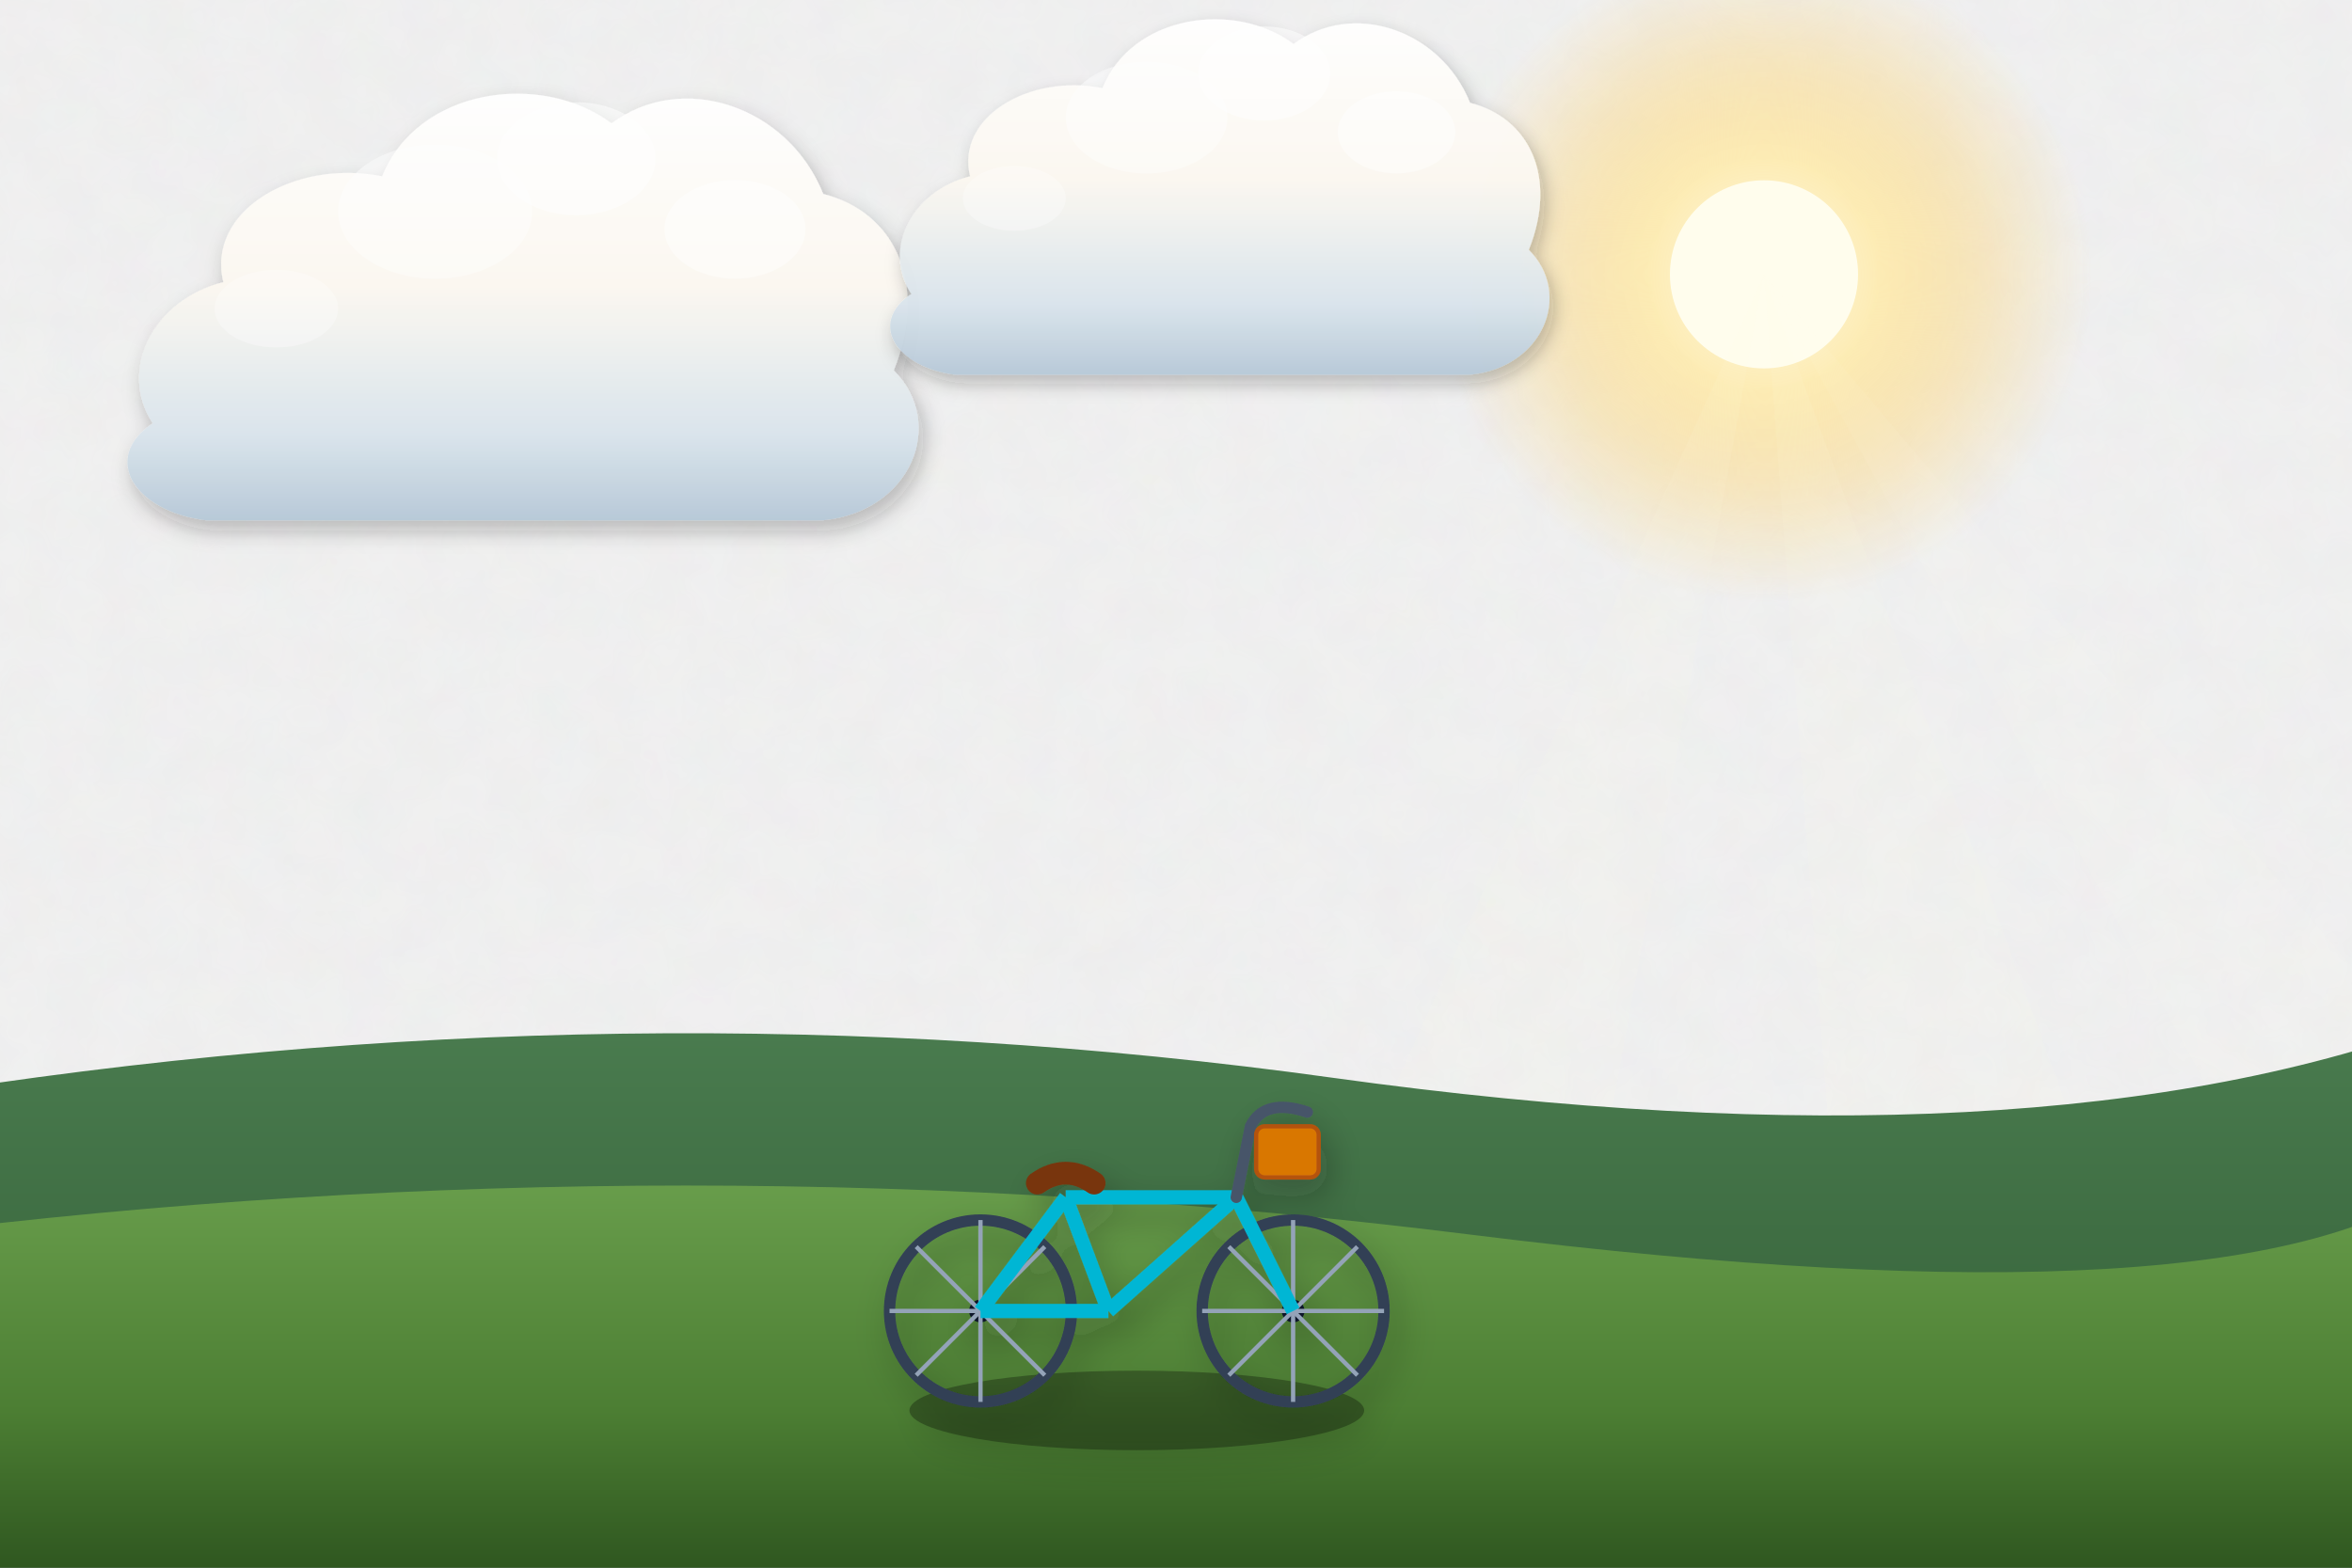
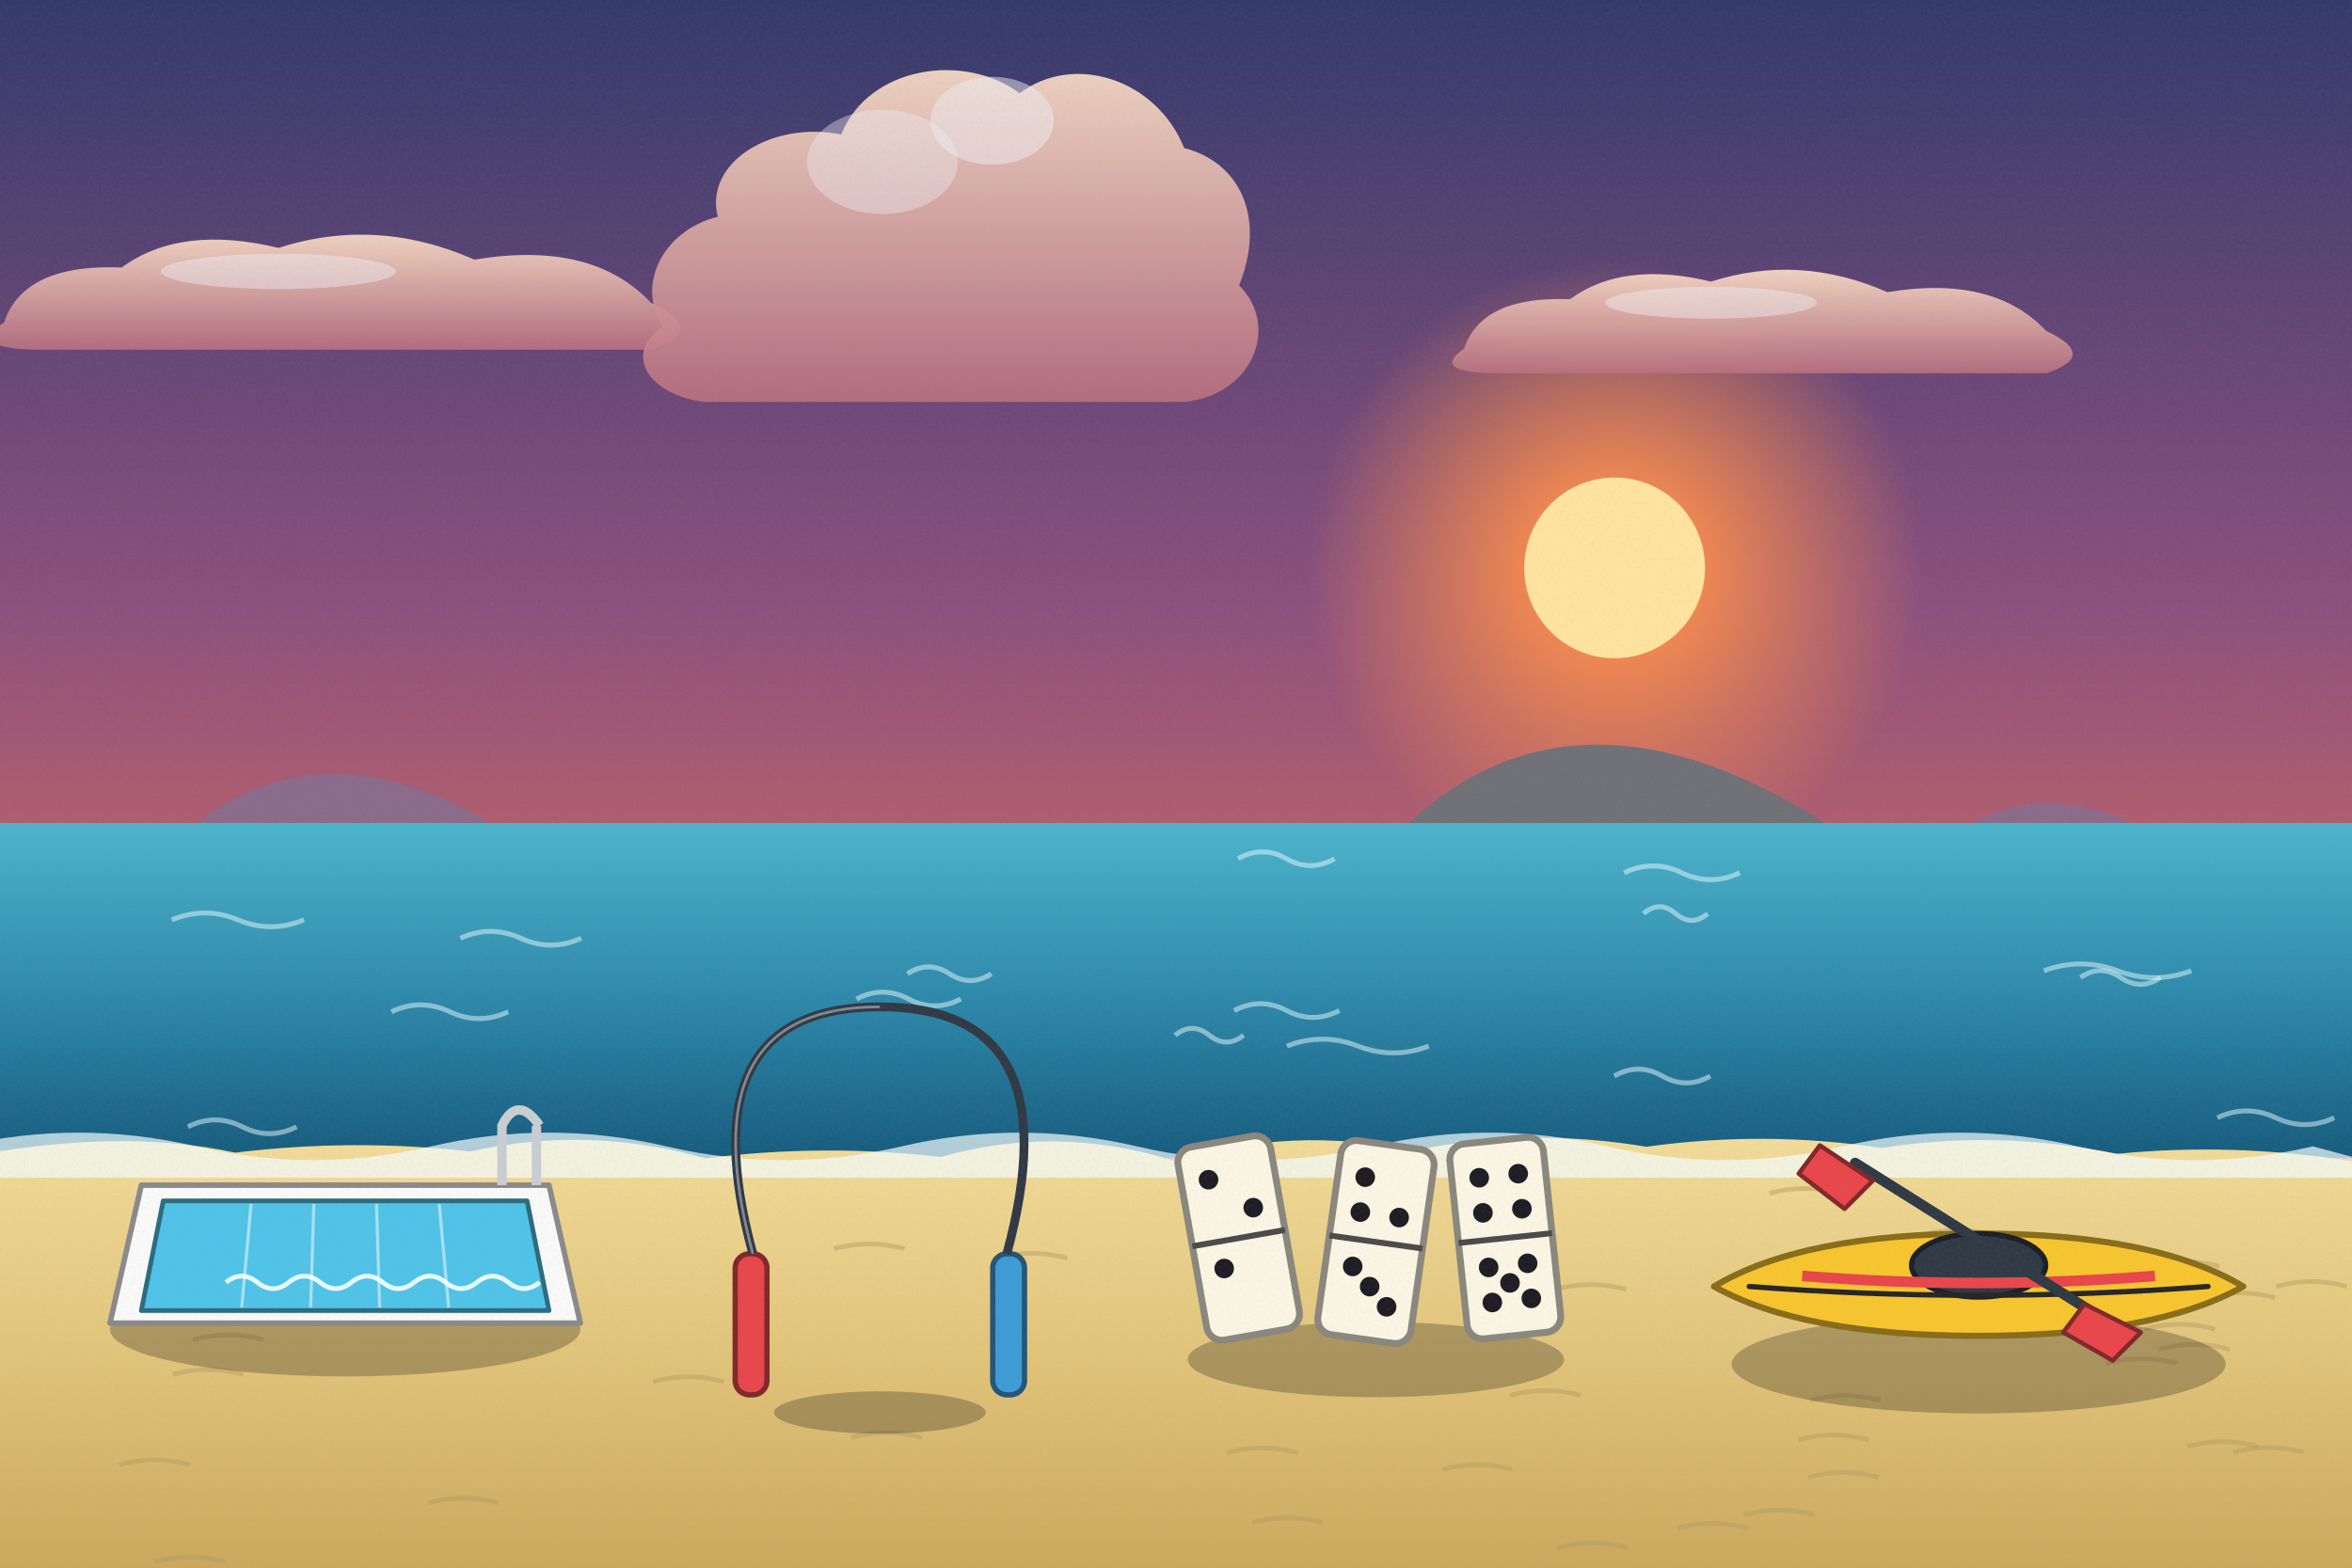
<svg xmlns="http://www.w3.org/2000/svg" viewBox="0 0 1200 800" width="1200" height="800">
  <defs>
-     <filter id="ghibliPaper" x="0%" y="0%" width="100%" height="100%">
-       <feTurbulence type="fractalNoise" baseFrequency="0.04" numOctaves="3" result="noise" seed="42" />
-       <feColorMatrix type="matrix" values="1 0 0 0 0  0 1 0 0 0  0 0 1 0 0  0 0 0 0.035 0" in="noise" result="coloredNoise" />
-       <feComposite operator="in" in2="SourceGraphic" />
-     </filter>
-     <filter id="softGlow" x="-20%" y="-20%" width="140%" height="140%">
-       <feGaussianBlur stdDeviation="8" result="blur" />
-       <feComposite in="SourceGraphic" in2="blur" operator="over" />
-     </filter>
-     <filter id="dropShadow" x="-20%" y="-20%" width="140%" height="140%">
-       <feDropShadow dx="3" dy="6" stdDeviation="6" flood-color="#141e28" flood-opacity="0.28" />
-     </filter>
-     <linearGradient id="skyDay" x1="0" y1="0" x2="0" y2="1">
-       <stop offset="0%" stop-color="#236ca7" />
-       <stop offset="35%" stop-color="#5fa3d6" />
-       <stop offset="70%" stop-color="#b8e1f2" />
-       <stop offset="100%" stop-color="#fdf3dc" />
-     </linearGradient>
-     <linearGradient id="skySunset" x1="0" y1="0" x2="0" y2="1">
-       <stop offset="0%" stop-color="#31396b" />
-       <stop offset="35%" stop-color="#73507b" />
-       <stop offset="65%" stop-color="#cb6b5c" />
-       <stop offset="85%" stop-color="#f29e5a" />
-       <stop offset="100%" stop-color="#fedaa2" />
-     </linearGradient>
-     <linearGradient id="skyDusk" x1="0" y1="0" x2="0" y2="1">
-       <stop offset="0%" stop-color="#121832" />
-       <stop offset="40%" stop-color="#262f56" />
-       <stop offset="70%" stop-color="#4e3d64" />
-       <stop offset="90%" stop-color="#915264" />
-       <stop offset="100%" stop-color="#d6846c" />
-     </linearGradient>
-     <linearGradient id="cloudBodyDay" x1="0" y1="0" x2="0" y2="1">
-       <stop offset="0%" stop-color="#ffffff" />
-       <stop offset="45%" stop-color="#fcf8f0" />
-       <stop offset="80%" stop-color="#d9e4ec" />
-       <stop offset="100%" stop-color="#b6c8d7" />
-     </linearGradient>
-     <linearGradient id="cloudBodySunset" x1="0" y1="0" x2="0" y2="1">
-       <stop offset="0%" stop-color="#fff5e6" />
-       <stop offset="40%" stop-color="#fbd0a5" />
-       <stop offset="75%" stop-color="#cf8ca0" />
-       <stop offset="100%" stop-color="#7e607c" />
-     </linearGradient>
-     <radialGradient id="sunGlowDay" cx="50%" cy="50%" r="50%">
-       <stop offset="0%" stop-color="#fffced" stop-opacity="1" />
-       <stop offset="35%" stop-color="#ffebaa" stop-opacity="0.85" />
-       <stop offset="70%" stop-color="#ffd573" stop-opacity="0.35" />
-       <stop offset="100%" stop-color="#ffd573" stop-opacity="0" />
-     </radialGradient>
-     <radialGradient id="sunGlowSunset" cx="50%" cy="50%" r="50%">
-       <stop offset="0%" stop-color="#fff8db" stop-opacity="1" />
-       <stop offset="30%" stop-color="#ffb753" stop-opacity="0.9" />
-       <stop offset="65%" stop-color="#f46e45" stop-opacity="0.4" />
-       <stop offset="100%" stop-color="#e04a43" stop-opacity="0" />
-     </radialGradient>
-     <linearGradient id="hillDistant" x1="0" y1="0" x2="0" y2="1">
-       <stop offset="0%" stop-color="#6e94a8" />
-       <stop offset="100%" stop-color="#93b9c7" />
-     </linearGradient>
-     <linearGradient id="hillMid" x1="0" y1="0" x2="0" y2="1">
-       <stop offset="0%" stop-color="#4a7c4f" />
-       <stop offset="50%" stop-color="#3c6a40" />
-       <stop offset="100%" stop-color="#2d5231" />
-     </linearGradient>
-     <linearGradient id="hillNear" x1="0" y1="0" x2="0" y2="1">
-       <stop offset="0%" stop-color="#699e4c" />
-       <stop offset="60%" stop-color="#4c7e33" />
-       <stop offset="100%" stop-color="#2f5720" />
-     </linearGradient>
-     <linearGradient id="woodTone" x1="0" y1="0" x2="0" y2="1">
-       <stop offset="0%" stop-color="#9c6d48" />
-       <stop offset="50%" stop-color="#784f30" />
-       <stop offset="100%" stop-color="#55341c" />
-     </linearGradient>
-     <linearGradient id="brassTone" x1="0" y1="0" x2="1" y2="1">
-       <stop offset="0%" stop-color="#ffe699" />
-       <stop offset="35%" stop-color="#d9a536" />
-       <stop offset="70%" stop-color="#996c14" />
-       <stop offset="100%" stop-color="#5e4007" />
+     <linearGradient id="woodTone" x1="0" y1="0" x2="1" y2="0">
+       <stop offset="0" stop-color="#a77649" />
+       <stop offset=".5" stop-color="#7d5231" />
+       <stop offset="1" stop-color="#5a381e" />
    </linearGradient>
    <linearGradient id="stoneTone" x1="0" y1="0" x2="0" y2="1">
-       <stop offset="0%" stop-color="#c5beb3" />
-       <stop offset="60%" stop-color="#999184" />
-       <stop offset="100%" stop-color="#6c6458" />
+       <stop offset="0" stop-color="#c5beb3" />
+       <stop offset="1" stop-color="#7c7468" />
    </linearGradient>
-     <linearGradient id="waterTone" x1="0" y1="0" x2="0" y2="1">
-       <stop offset="0%" stop-color="#47a5be" />
-       <stop offset="50%" stop-color="#2a7796" />
-       <stop offset="100%" stop-color="#144d6a" />
+     <filter id="softShadow" x="-20%" y="-20%" width="140%" height="140%">
+       <feDropShadow dx="2" dy="5" stdDeviation="4" flood-color="#1b1a14" flood-opacity=".25" />
+     </filter>
+     <filter id="grain" x="0" y="0" width="100%" height="100%">
+       <feTurbulence type="fractalNoise" baseFrequency=".7" numOctaves="2" seed="11" />
+       <feColorMatrix type="matrix" values="0 0 0 0 .34  0 0 0 0 .34  0 0 0 0 .32  0 0 0 .22 -.07" />
+     </filter>
+     <linearGradient id="skyMain" x1="0" y1="0" x2="0" y2="1">
+       <stop offset="0" stop-color="#31396b" />
+       <stop offset=".38" stop-color="#8a4f7d" />
+       <stop offset=".72" stop-color="#e0705a" />
+       <stop offset="1" stop-color="#fbc07a" />
+     </linearGradient>
+     <linearGradient id="cloudG" x1="0" y1="0" x2="0" y2="1">
+       <stop offset="0" stop-color="#ffe1c8" />
+       <stop offset="1" stop-color="#b9707f" />
+     </linearGradient>
+     <radialGradient id="sunG">
+       <stop offset="0" stop-color="#ffe3a0" />
+       <stop offset=".3" stop-color="#ff8f4a" stop-opacity=".85" />
+       <stop offset="1" stop-color="#ff8f4a" stop-opacity="0" />
+     </radialGradient>
+     <linearGradient id="gndG" x1="0" y1="0" x2="0" y2="1">
+       <stop offset="0" stop-color="#f2dc9a" />
+       <stop offset=".5" stop-color="#e0c277" />
+       <stop offset="1" stop-color="#c6a458" />
    </linearGradient>
  </defs>
-   <rect width="1200" height="800" fill="url(#skyDay)" filter="url(#ghibliPaper)" />
+   <rect width="1200" height="800" fill="url(#skyMain)" />
  <g>
-     <circle cx="900" cy="140" r="168" fill="url(#sunGlowDay)" />
-     <circle cx="900" cy="140" r="48" fill="#fffded" />
-     <polygon points="900,140 600,800 780,800" fill="#fffbe6" opacity="0.08" />
-     <polygon points="900,140 950,800 1140,800" fill="#fffbe6" opacity="0.08" />
-     <polygon points="900,140 1260,800 1460,800" fill="#fffbe6" opacity="0.06" />
+     <circle cx="823.8" cy="289.8" r="156.74" fill="url(#sunG)" />
+     <circle cx="823.8" cy="289.8" r="46.1" fill="#ffe3a0" />
  </g>
-   <g transform="translate(240, 180) scale(0.9)" opacity="0.95">
-     <path d="M-180,40        C-200,10 -180,-30 -140,-40        C-150,-80 -100,-110 -50,-100        C-30,-150 40,-160 80,-130        C120,-160 180,-140 200,-90        C240,-80 260,-40 240,10        C270,40 250,90 200,95        L-150,95        C-190,90 -210,60 -180,40 Z" fill="url(#cloudBodyDay)" filter="url(#dropShadow)" />
-     <ellipse cx="60" cy="-110" rx="45" ry="32" fill="#ffffff" opacity="0.55" />
-     <ellipse cx="-20" cy="-80" rx="55" ry="38" fill="#ffffff" opacity="0.45" />
-     <ellipse cx="150" cy="-70" rx="40" ry="28" fill="#ffffff" opacity="0.5" />
-     <ellipse cx="-110" cy="-25" rx="35" ry="22" fill="#ffffff" opacity="0.35" />
+   <g transform="translate(172.1,144.5) scale(1)" opacity="0.9">
+     <path d="M-170,20 Q-160,-10 -110,-8 Q-80,-30 -30,-18 Q20,-34 70,-12 Q130,-22 160,10 Q190,24 160,34 L-150,34 Q-190,34 -170,20 Z" fill="url(#cloudG)" />
+     <ellipse cx="-30" cy="-6" rx="60" ry="9" fill="#fff" opacity=".45" />
  </g>
-   <g transform="translate(600, 120) scale(0.75)" opacity="0.95">
-     <path d="M-180,40        C-200,10 -180,-30 -140,-40        C-150,-80 -100,-110 -50,-100        C-30,-150 40,-160 80,-130        C120,-160 180,-140 200,-90        C240,-80 260,-40 240,10        C270,40 250,90 200,95        L-150,95        C-190,90 -210,60 -180,40 Z" fill="url(#cloudBodyDay)" filter="url(#dropShadow)" />
-     <ellipse cx="60" cy="-110" rx="45" ry="32" fill="#ffffff" opacity="0.55" />
-     <ellipse cx="-20" cy="-80" rx="55" ry="38" fill="#ffffff" opacity="0.45" />
-     <ellipse cx="150" cy="-70" rx="40" ry="28" fill="#ffffff" opacity="0.5" />
-     <ellipse cx="-110" cy="-25" rx="35" ry="22" fill="#ffffff" opacity="0.35" />
+   <g transform="translate(464.2,138.6) scale(0.7)" opacity="0.9">
+     <path d="M-180,40 C-200,10 -180,-30 -140,-40 C-150,-80 -100,-110 -50,-100 C-30,-150 40,-160 80,-130 C120,-160 180,-140 200,-90 C240,-80 260,-40 240,10 C270,40 250,90 200,95 L-150,95 C-190,90 -210,60 -180,40 Z" fill="url(#cloudG)" />
+     <ellipse cx="60" cy="-110" rx="45" ry="32" fill="#fff" opacity=".5" />
+     <ellipse cx="-20" cy="-80" rx="55" ry="38" fill="#fff" opacity=".4" />
  </g>
-   <path d="M-50,560 Q320,500 680,550 T1250,520 L1250,800 L-50,800 Z" fill="url(#hillMid)" />
-   <path d="M-50,630 Q350,580 750,630 T1250,600 L1250,800 L-50,800 Z" fill="url(#hillNear)" />
-   <g transform="translate(580, 640) scale(1.45)" filter="url(#dropShadow)">
-     <ellipse cx="0" cy="55" rx="80" ry="14" fill="#000000" opacity="0.3" />
-     <circle cx="-55" cy="20" r="32" fill="none" stroke="#334155" stroke-width="4" />
-     <circle cx="-55" cy="20" r="4" fill="#0f172a" />
-     <line x1="-55" y1="-12" x2="-55" y2="52" stroke="#94a3b8" stroke-width="1.5" transform="rotate(0 -55 20)" />
-     <line x1="-55" y1="-12" x2="-55" y2="52" stroke="#94a3b8" stroke-width="1.5" transform="rotate(45 -55 20)" />
-     <line x1="-55" y1="-12" x2="-55" y2="52" stroke="#94a3b8" stroke-width="1.5" transform="rotate(90 -55 20)" />
-     <line x1="-55" y1="-12" x2="-55" y2="52" stroke="#94a3b8" stroke-width="1.5" transform="rotate(135 -55 20)" />
-     <circle cx="55" cy="20" r="32" fill="none" stroke="#334155" stroke-width="4" />
-     <circle cx="55" cy="20" r="4" fill="#0f172a" />
-     <line x1="55" y1="-12" x2="55" y2="52" stroke="#94a3b8" stroke-width="1.5" transform="rotate(0 55 20)" />
-     <line x1="55" y1="-12" x2="55" y2="52" stroke="#94a3b8" stroke-width="1.5" transform="rotate(45 55 20)" />
-     <line x1="55" y1="-12" x2="55" y2="52" stroke="#94a3b8" stroke-width="1.5" transform="rotate(90 55 20)" />
-     <line x1="55" y1="-12" x2="55" y2="52" stroke="#94a3b8" stroke-width="1.5" transform="rotate(135 55 20)" />
-     <line x1="-55" y1="20" x2="-10" y2="20" stroke="#06b6d4" stroke-width="5" />
-     <line x1="-10" y1="20" x2="-25" y2="-20" stroke="#06b6d4" stroke-width="5" />
-     <line x1="-55" y1="20" x2="-25" y2="-20" stroke="#06b6d4" stroke-width="5" />
-     <line x1="-25" y1="-20" x2="35" y2="-20" stroke="#06b6d4" stroke-width="5" />
-     <line x1="-10" y1="20" x2="35" y2="-20" stroke="#06b6d4" stroke-width="5" />
-     <line x1="35" y1="-20" x2="55" y2="20" stroke="#06b6d4" stroke-width="5" />
-     <path d="M35,-20 L40,-45 Q45,-55 60,-50" stroke="#475569" stroke-width="4" fill="none" stroke-linecap="round" />
-     <rect x="42" y="-45" width="22" height="18" rx="3" fill="#d97706" stroke="#b45309" stroke-width="1.5" />
-     <path d="M-35,-25 Q-25,-32 -15,-25" stroke="#78350f" stroke-width="8" stroke-linecap="round" />
+   <g transform="translate(900,159.9) scale(0.9)" opacity="0.9">
+     <path d="M-170,20 Q-160,-10 -110,-8 Q-80,-30 -30,-18 Q20,-34 70,-12 Q130,-22 160,10 Q190,24 160,34 L-150,34 Q-190,34 -170,20 Z" fill="url(#cloudG)" />
+     <ellipse cx="-30" cy="-6" rx="60" ry="9" fill="#fff" opacity=".45" />
  </g>
+   <path d="M80,440 Q160,350 280,440 Z" fill="#8a6a8a" />
+   <path d="M700,440 Q800,320 960,440 Z" fill="#707077" />
+   <path d="M980,440 Q1040,380 1120,440 Z" fill="#8a6a8a" />
+   <g>
+     <defs>
+       <linearGradient id="watG" x1="0" y1="0" x2="0" y2="1">
+         <stop offset="0" stop-color="#4cb4cc" />
+         <stop offset=".55" stop-color="#2b86a8" />
+         <stop offset="1" stop-color="#165b7d" />
+       </linearGradient>
+     </defs>
+     <rect x="-20" y="420" width="1240" height="171" fill="url(#watG)" />
+     <path d="M463,496.9 q10.7,-7 21.4,0 t21.4,0" stroke="#e8fbff" stroke-width="2.5" fill="none" opacity=".5" />
+     <path d="M838.5,466.2 q8.2,-7 16.4,0 t16.4,0" stroke="#e8fbff" stroke-width="2.5" fill="none" opacity=".5" />
+     <path d="M437,509.8 q13.3,-7 26.6,0 t26.6,0" stroke="#e8fbff" stroke-width="2.5" fill="none" opacity=".5" />
+     <path d="M95.9,575 q13.8,-7 27.7,0 t27.7,0" stroke="#e8fbff" stroke-width="2.5" fill="none" opacity=".5" />
+     <path d="M599.5,528.3 q8.8,-7 17.5,0 t17.5,0" stroke="#e8fbff" stroke-width="2.5" fill="none" opacity=".5" />
+     <path d="M234.9,478.8 q15.4,-7 30.8,0 t30.8,0" stroke="#e8fbff" stroke-width="2.5" fill="none" opacity=".5" />
+     <path d="M1061.5,498.8 q10.2,-7 20.4,0 t20.4,0" stroke="#e8fbff" stroke-width="2.5" fill="none" opacity=".5" />
+     <path d="M828.6,445.4 q14.8,-7 29.5,0 t29.5,0" stroke="#e8fbff" stroke-width="2.5" fill="none" opacity=".5" />
+     <path d="M199.7,516.3 q14.9,-7 29.8,0 t29.8,0" stroke="#e8fbff" stroke-width="2.5" fill="none" opacity=".5" />
+     <path d="M631.7,438.2 q12.3,-7 24.6,0 t24.6,0" stroke="#e8fbff" stroke-width="2.5" fill="none" opacity=".5" />
+     <path d="M629.7,515.7 q13.4,-7 26.8,0 t26.8,0" stroke="#e8fbff" stroke-width="2.5" fill="none" opacity=".5" />
+     <path d="M1131.3,570.4 q14.9,-7 29.8,0 t29.8,0" stroke="#e8fbff" stroke-width="2.5" fill="none" opacity=".5" />
+     <path d="M1042.8,495.4 q18.8,-7 37.6,0 t37.6,0" stroke="#e8fbff" stroke-width="2.5" fill="none" opacity=".5" />
+     <path d="M823.6,549.1 q12.2,-7 24.5,0 t24.5,0" stroke="#e8fbff" stroke-width="2.5" fill="none" opacity=".5" />
+     <path d="M656.6,533.8 q18.1,-7 36.2,0 t36.2,0" stroke="#e8fbff" stroke-width="2.5" fill="none" opacity=".5" />
+     <path d="M87.7,469.4 q16.9,-7 33.7,0 t33.7,0" stroke="#e8fbff" stroke-width="2.5" fill="none" opacity=".5" />
+   </g>
+   <g>
+     <path d="M-20,591 Q60,575.2 120,588.2 Q180,580.9 240,587.6 Q300,574.2 360,591.1 Q420,583.5 480,590.4 Q540,573.4 600,592.7 Q660,574.1 720,587.4 Q780,575.1 840,585.2 Q900,576.8 960,585.8 Q1020,576.5 1080,588.8 Q1140,583 1200,592.6 Q1260,576.6 1320,592.2 L1240,820 L-20,820 Z" fill="url(#gndG)" />
+     <path d="M922.5,753.9 q18,-5 36,0" stroke="#b39b5f" stroke-width="2.4" fill="none" opacity=".45" />
+     <path d="M917.5,734.8 q18,-5 36,0" stroke="#b39b5f" stroke-width="2.4" fill="none" opacity=".45" />
+     <path d="M333.3,705.1 q18,-5 36,0" stroke="#b39b5f" stroke-width="2.4" fill="none" opacity=".45" />
+     <path d="M1003.3,681.7 q18,-5 36,0" stroke="#b39b5f" stroke-width="2.4" fill="none" opacity=".45" />
+     <path d="M735.7,750 q18,-5 36,0" stroke="#b39b5f" stroke-width="2.4" fill="none" opacity=".45" />
+     <path d="M934.9,645.2 q18,-5 36,0" stroke="#b39b5f" stroke-width="2.4" fill="none" opacity=".45" />
+     <path d="M980.6,630.3 q18,-5 36,0" stroke="#b39b5f" stroke-width="2.4" fill="none" opacity=".45" />
+     <path d="M181.4,673.3 q18,-5 36,0" stroke="#b39b5f" stroke-width="2.4" fill="none" opacity=".45" />
+     <path d="M1074.6,695.8 q18,-5 36,0" stroke="#b39b5f" stroke-width="2.4" fill="none" opacity=".45" />
+     <path d="M889.6,773.1 q18,-5 36,0" stroke="#b39b5f" stroke-width="2.4" fill="none" opacity=".45" />
+     <path d="M902.7,609 q18,-5 36,0" stroke="#b39b5f" stroke-width="2.4" fill="none" opacity=".45" />
+     <path d="M434.3,733.6 q18,-5 36,0" stroke="#b39b5f" stroke-width="2.4" fill="none" opacity=".45" />
+     <path d="M770.5,712.1 q18,-5 36,0" stroke="#b39b5f" stroke-width="2.4" fill="none" opacity=".45" />
+     <path d="M218.3,767 q18,-5 36,0" stroke="#b39b5f" stroke-width="2.4" fill="none" opacity=".45" />
+     <path d="M79,797.1 q18,-5 36,0" stroke="#b39b5f" stroke-width="2.4" fill="none" opacity=".45" />
+     <path d="M60.8,747.5 q18,-5 36,0" stroke="#b39b5f" stroke-width="2.4" fill="none" opacity=".45" />
+     <path d="M794.6,789.9 q18,-5 36,0" stroke="#b39b5f" stroke-width="2.4" fill="none" opacity=".45" />
+     <path d="M98.4,683.7 q18,-5 36,0" stroke="#b39b5f" stroke-width="2.4" fill="none" opacity=".45" />
+     <path d="M1161.3,656.5 q18,-5 36,0" stroke="#b39b5f" stroke-width="2.4" fill="none" opacity=".45" />
+     <path d="M626.1,741.4 q18,-5 36,0" stroke="#b39b5f" stroke-width="2.4" fill="none" opacity=".45" />
+     <path d="M88.1,701.4 q18,-5 36,0" stroke="#b39b5f" stroke-width="2.4" fill="none" opacity=".45" />
+     <path d="M425.5,637.3 q18,-5 36,0" stroke="#b39b5f" stroke-width="2.4" fill="none" opacity=".45" />
+     <path d="M638.7,777.1 q18,-5 36,0" stroke="#b39b5f" stroke-width="2.4" fill="none" opacity=".45" />
+     <path d="M1139.4,741.2 q18,-5 36,0" stroke="#b39b5f" stroke-width="2.4" fill="none" opacity=".45" />
+     <path d="M508.6,642.1 q18,-5 36,0" stroke="#b39b5f" stroke-width="2.4" fill="none" opacity=".45" />
+     <path d="M1101.6,688.6 q18,-5 36,0" stroke="#b39b5f" stroke-width="2.4" fill="none" opacity=".45" />
+     <path d="M1116,738.2 q18,-5 36,0" stroke="#b39b5f" stroke-width="2.4" fill="none" opacity=".45" />
+     <path d="M1124.8,662.3 q18,-5 36,0" stroke="#b39b5f" stroke-width="2.4" fill="none" opacity=".45" />
+     <path d="M72,658.2 q18,-5 36,0" stroke="#b39b5f" stroke-width="2.4" fill="none" opacity=".45" />
+     <path d="M1094.1,678.3 q18,-5 36,0" stroke="#b39b5f" stroke-width="2.4" fill="none" opacity=".45" />
+     <path d="M923.6,714.7 q18,-5 36,0" stroke="#b39b5f" stroke-width="2.4" fill="none" opacity=".45" />
+     <path d="M793.6,658 q18,-5 36,0" stroke="#b39b5f" stroke-width="2.4" fill="none" opacity=".45" />
+     <path d="M1096.4,646.3 q18,-5 36,0" stroke="#b39b5f" stroke-width="2.4" fill="none" opacity=".45" />
+     <path d="M855.7,779.9 q18,-5 36,0" stroke="#b39b5f" stroke-width="2.4" fill="none" opacity=".45" />
+   </g>
+   <path d="M-20,585 q60,-14 120,0 t120,0 t120,0 t120,0 t120,0 t120,0 t120,0 t120,0 t120,0 t120,0 L1240,601 L-20,601 Z" fill="#f4fdff" opacity=".7" />
+   <g transform="translate(176.1,678.4) scale(0.8)">
+     <ellipse cx="0" cy="0" rx="150" ry="30" fill="#1b1a14" opacity="0.28" />
+     <path d="M-150,-4 L150,-4 L130,-92 L-130,-92 Z" fill="#fafafa" stroke="#8a8a8a" stroke-width="3.5" stroke-linejoin="round" stroke-linecap="round" />
+     <path d="M-130,-12 L130,-12 L116,-82 L-116,-82 Z" fill="#4fc3e8" stroke="#2b6b80" stroke-width="3" stroke-linejoin="round" stroke-linecap="round" />
+     <path d="M-76,-30 q10,-8 20,0 t20,0" stroke="#e8fbff" stroke-width="3" fill="none" />
+     <path d="M-36,-30 q10,-8 20,0 t20,0" stroke="#e8fbff" stroke-width="3" fill="none" />
+     <path d="M4,-30 q10,-8 20,0 t20,0" stroke="#e8fbff" stroke-width="3" fill="none" />
+     <path d="M44,-30 q10,-8 20,0 t20,0" stroke="#e8fbff" stroke-width="3" fill="none" />
+     <path d="M84,-30 q10,-8 20,0 t20,0" stroke="#e8fbff" stroke-width="3" fill="none" />
+     <path d="M100,-92 L100,-130 Q110,-150 124,-130 M122,-92 L122,-130" stroke="#c9ced3" stroke-width="6" fill="none" />
+     <line x1="-60" y1="-80" x2="-66" y2="-14" stroke="#fff" stroke-width="2" opacity=".5" />
+     <line x1="-20" y1="-80" x2="-22" y2="-14" stroke="#fff" stroke-width="2" opacity=".5" />
+     <line x1="20" y1="-80" x2="22" y2="-14" stroke="#fff" stroke-width="2" opacity=".5" />
+     <line x1="60" y1="-80" x2="66" y2="-14" stroke="#fff" stroke-width="2" opacity=".5" />
+   </g>
+   <g transform="translate(1009.5,692.5) scale(0.9)">
+     <ellipse cx="0" cy="4" rx="140" ry="28" fill="#1b1a14" opacity="0.28" />
+     <path d="M-150,-40 Q-100,-70 0,-70 Q100,-70 150,-40 Q100,-12 0,-12 Q-100,-12 -150,-40 Z" fill="#f7c52e" stroke="#886c19" stroke-width="3.5" stroke-linejoin="round" stroke-linecap="round" />
+     <ellipse cx="0" cy="-52" rx="38" ry="18" fill="#2f3944" stroke="#1a1f25" stroke-width="3" />
+     <path d="M-130,-40 Q0,-30 130,-40" fill="none" stroke="#252525" stroke-width="3" stroke-linejoin="round" stroke-linecap="round" />
+     <path d="M-100,-46 Q0,-38 100,-46" stroke="#e8464a" stroke-width="6" fill="none" />
+     <line x1="-70" y1="-110" x2="70" y2="-22" stroke="#2f3944" stroke-width="6" stroke-linecap="round" />
+     <path d="M-90,-120 L-60,-100 L-76,-84 L-102,-104 Z" fill="#e8464a" stroke="#802729" stroke-width="2.5" stroke-linejoin="round" stroke-linecap="round" />
+     <path d="M60,-30 L92,-14 L76,2 L48,-14 Z" fill="#e8464a" stroke="#802729" stroke-width="2.5" stroke-linejoin="round" stroke-linecap="round" />
+   </g>
+   <g transform="translate(702,693.8) scale(1)">
+     <ellipse cx="0" cy="0" rx="96" ry="19.2" fill="#1b1a14" opacity="0.28" />
+     <g transform="translate(-70,-62) rotate(-10)">
+       <rect x="-24" y="-50" width="48" height="100" rx="8" fill="#fbf6e4" stroke="#8a877d" stroke-width="3.5" />
+       <line x1="-24" y1="0" x2="24" y2="0" stroke="#4a4a4a" stroke-width="3" />
+       <circle cx="-10" cy="-32" r="5" fill="#1c1c22" />
+       <circle cx="10" cy="-14" r="5" fill="#1c1c22" />
+       <circle cx="-10" cy="14" r="5" fill="#1c1c22" />
+     </g>
+     <g transform="translate(0,-60) rotate(8)">
+       <rect x="-24" y="-50" width="48" height="100" rx="8" fill="#fbf6e4" stroke="#8a877d" stroke-width="3.5" />
+       <line x1="-24" y1="0" x2="24" y2="0" stroke="#4a4a4a" stroke-width="3" />
+       <circle cx="-10" cy="-32" r="5" fill="#1c1c22" />
+       <circle cx="10" cy="-14" r="5" fill="#1c1c22" />
+       <circle cx="-10" cy="-14" r="5" fill="#1c1c22" />
+       <circle cx="-10" cy="14" r="5" fill="#1c1c22" />
+       <circle cx="10" cy="32" r="5" fill="#1c1c22" />
+       <circle cx="0" cy="23" r="5" fill="#1c1c22" />
+     </g>
+     <g transform="translate(66,-62) rotate(-6)">
+       <rect x="-24" y="-50" width="48" height="100" rx="8" fill="#fbf6e4" stroke="#8a877d" stroke-width="3.5" />
+       <line x1="-24" y1="0" x2="24" y2="0" stroke="#4a4a4a" stroke-width="3" />
+       <circle cx="-10" cy="-32" r="5" fill="#1c1c22" />
+       <circle cx="10" cy="-14" r="5" fill="#1c1c22" />
+       <circle cx="-10" cy="-14" r="5" fill="#1c1c22" />
+       <circle cx="10" cy="-32" r="5" fill="#1c1c22" />
+       <circle cx="-10" cy="14" r="5" fill="#1c1c22" />
+       <circle cx="10" cy="32" r="5" fill="#1c1c22" />
+       <circle cx="0" cy="23" r="5" fill="#1c1c22" />
+       <circle cx="-10" cy="32" r="5" fill="#1c1c22" />
+       <circle cx="10" cy="14" r="5" fill="#1c1c22" />
+     </g>
+   </g>
+   <g transform="translate(448.9,720.8) scale(0.9)">
+     <ellipse cx="0" cy="0" rx="60" ry="12" fill="#1b1a14" opacity="0.28" />
+     <rect x="-82" y="-90" width="18" height="80" rx="8" fill="#e8464a" stroke="#802729" stroke-width="3" />
+     <rect x="64" y="-90" width="18" height="80" rx="8" fill="#3d9bd6" stroke="#225576" stroke-width="3" />
+     <path d="M-72,-90 Q-110,-230 0,-230 Q110,-230 72,-90" stroke="#2f3944" stroke-width="5" fill="none" />
+     <path d="M-72,-90 Q-110,-230 0,-230" stroke="#fff" stroke-width="1.5" fill="none" opacity=".4" />
+   </g>
+   <rect x="-1" y="0" width="1202" height="800" filter="url(#grain)" opacity=".55" />
</svg>
